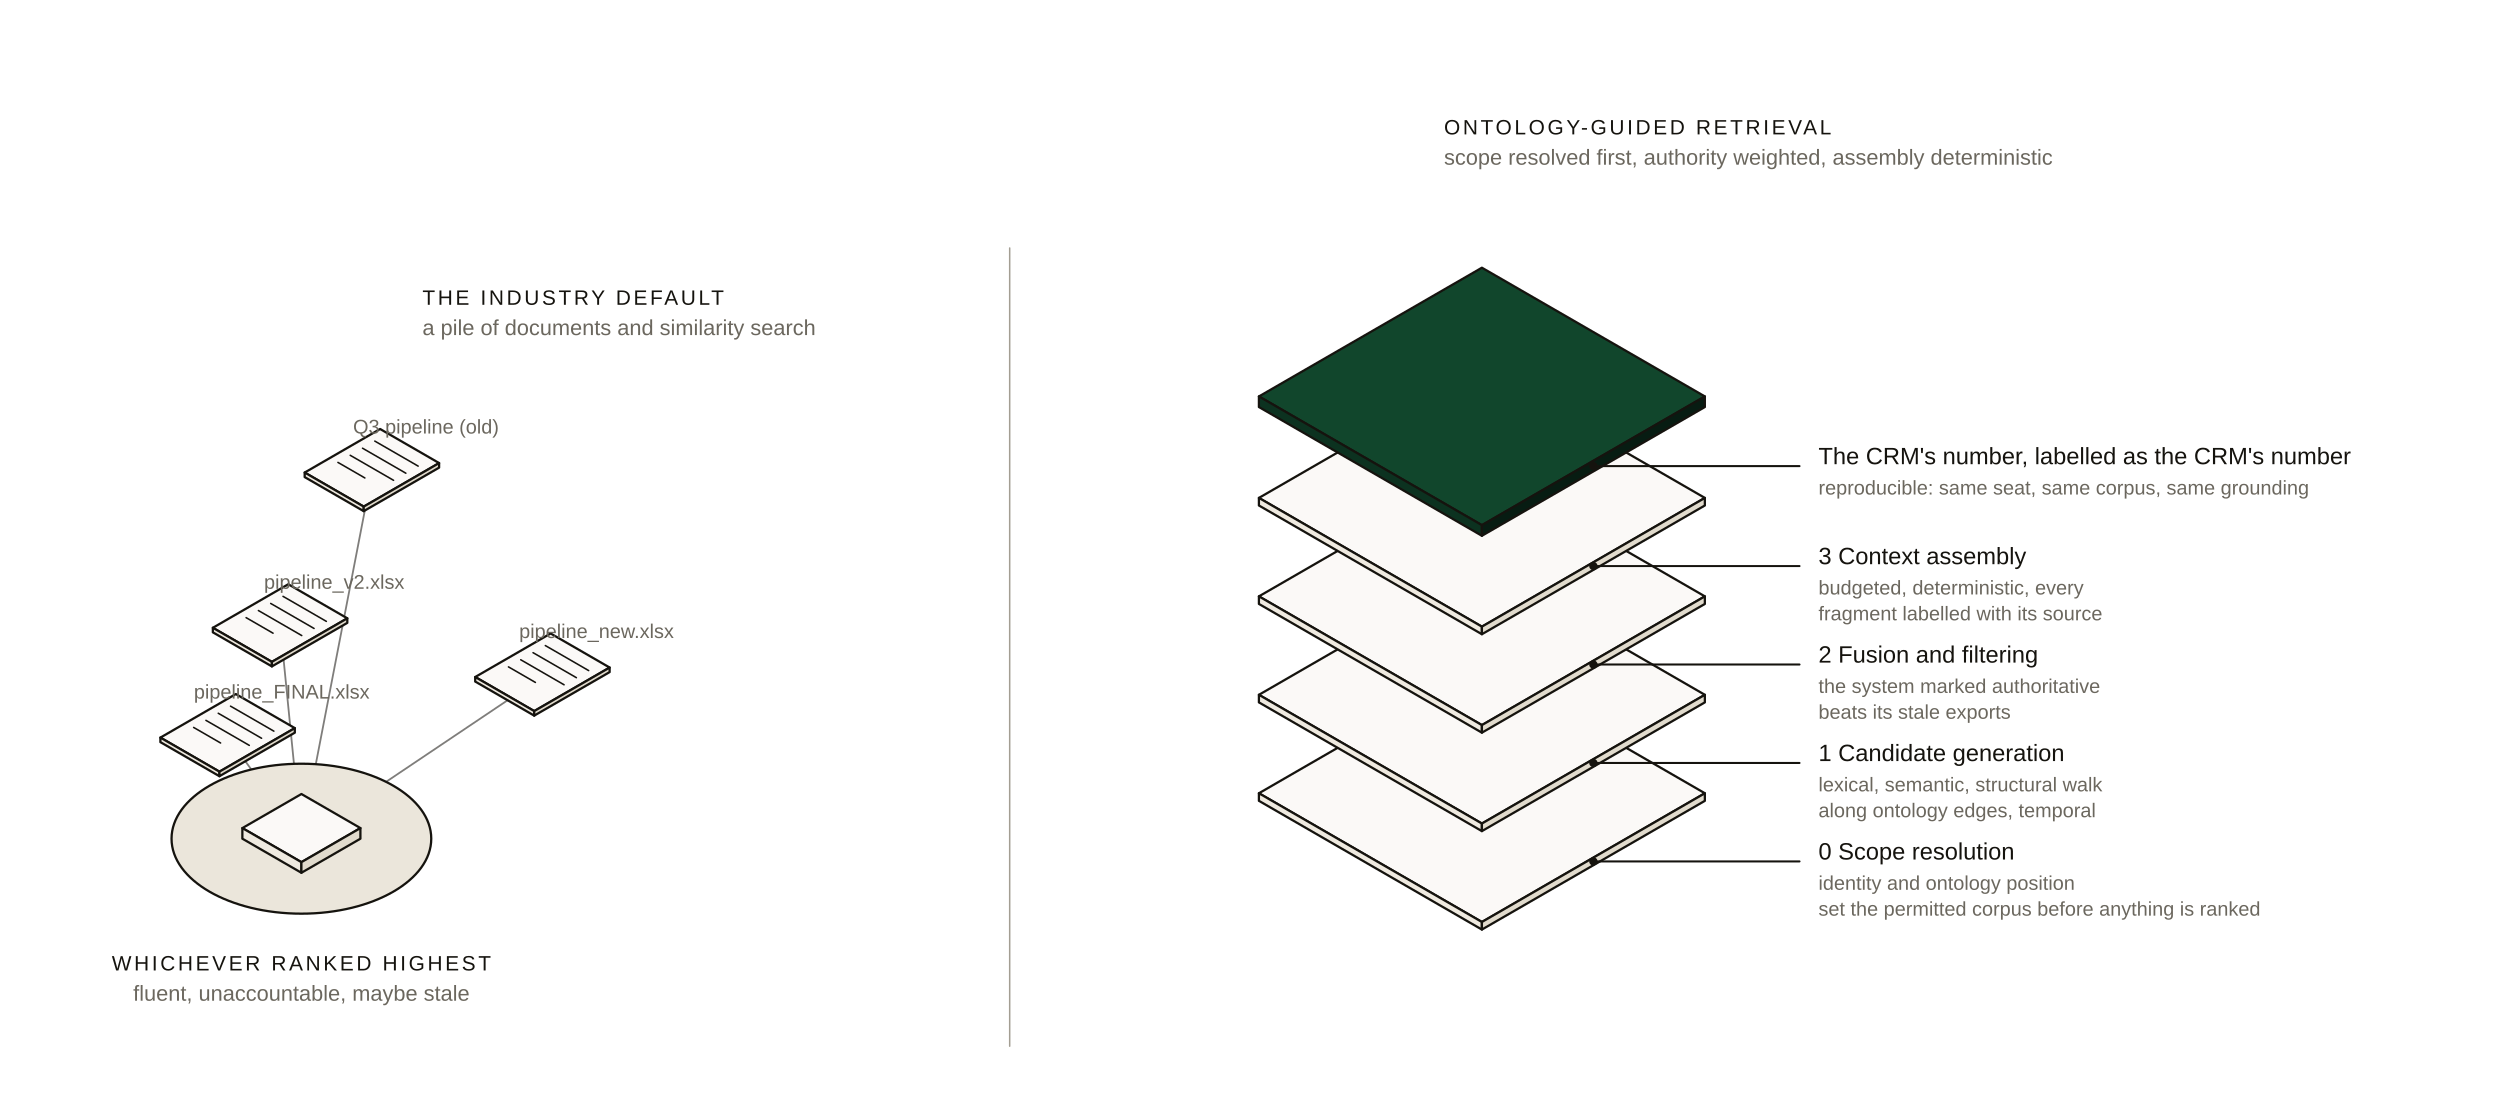
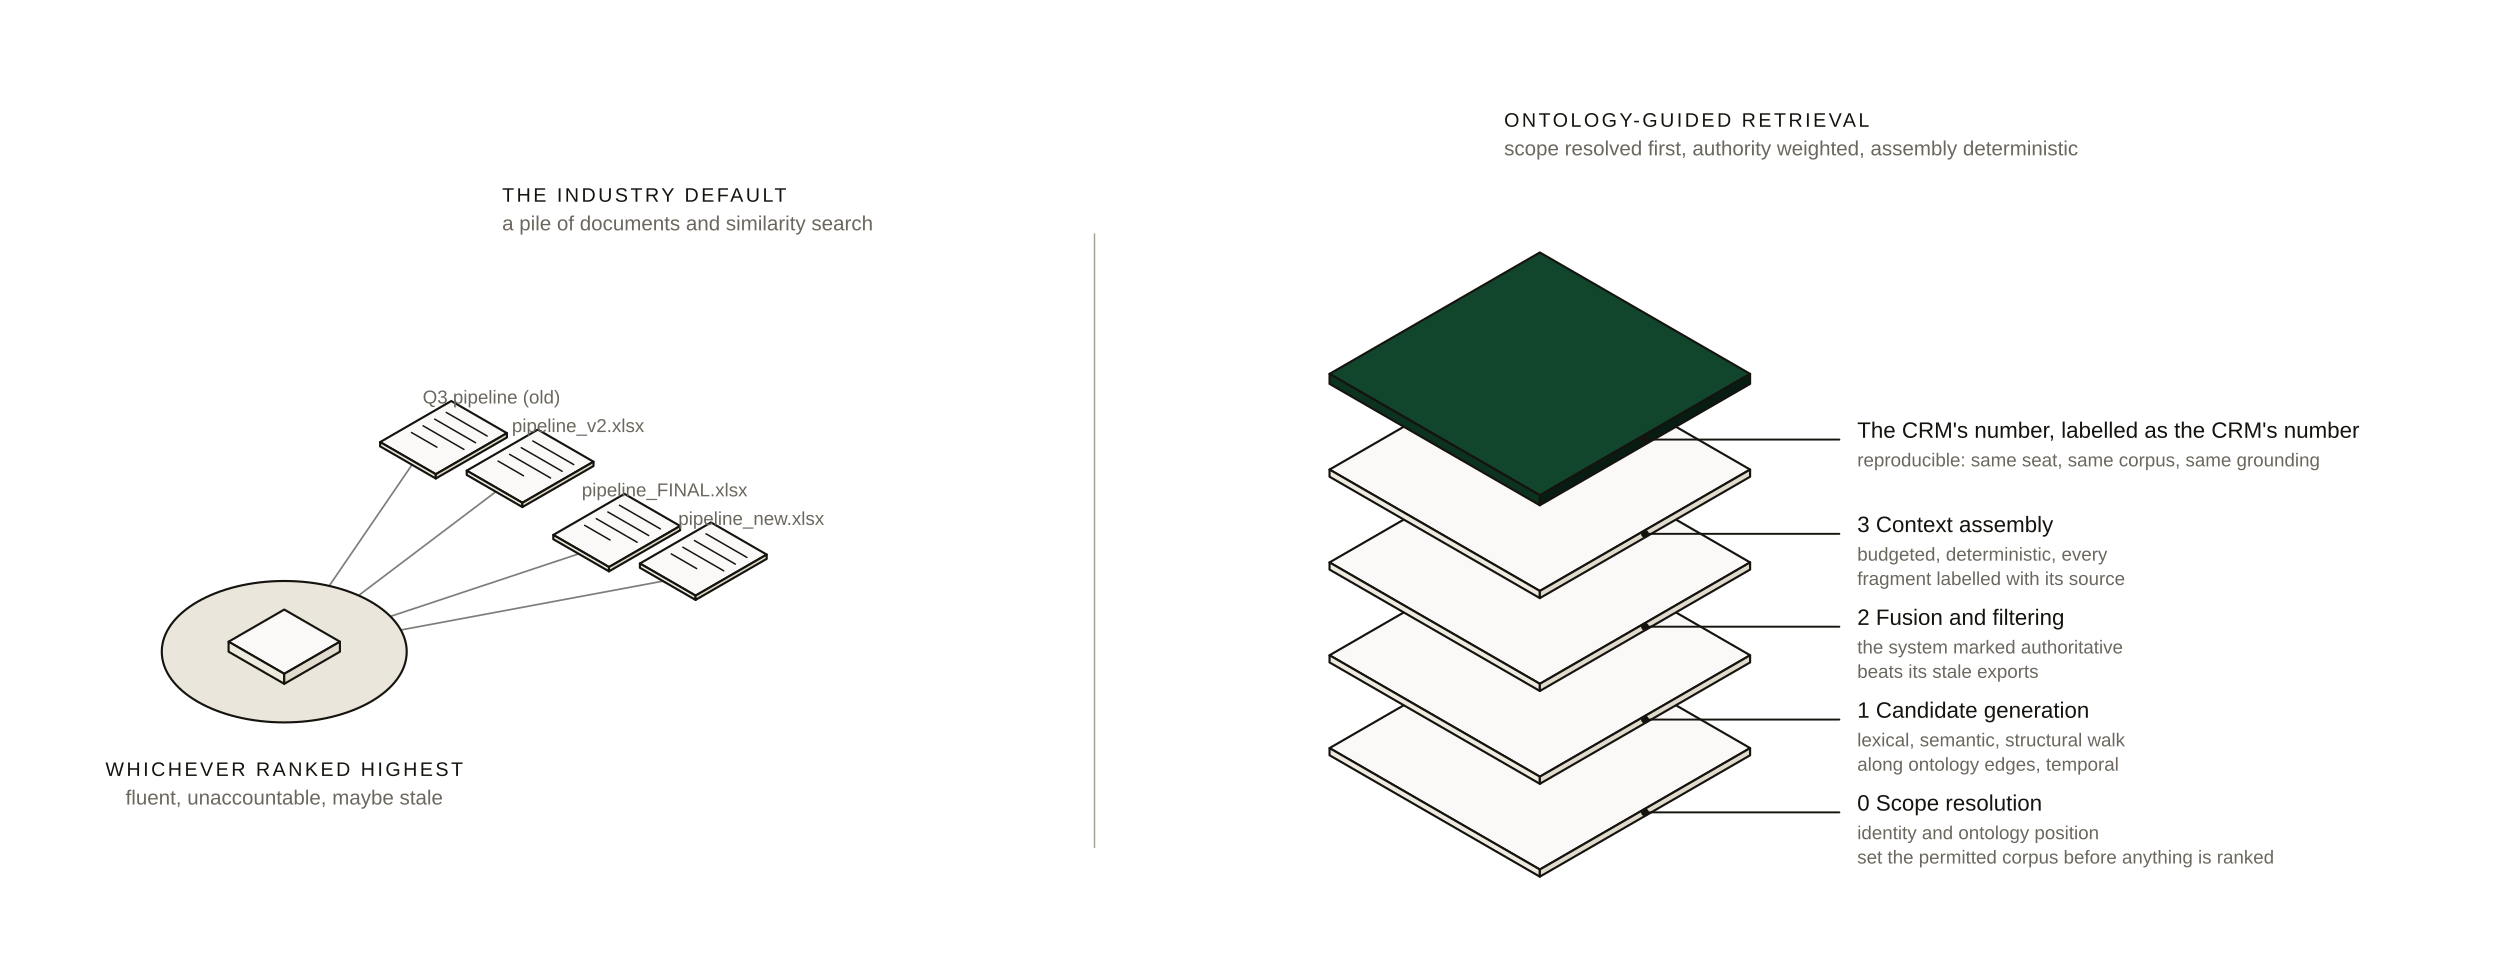
- <svg xmlns="http://www.w3.org/2000/svg" viewBox="-533.32 -355 1320.51 582.6" width="100%" role="img" aria-labelledby="retrieval-before-after-t retrieval-before-after-d" style="display:block;height:auto;max-width:100%" stroke-linejoin="round" stroke-linecap="round">
+ <svg xmlns="http://www.w3.org/2000/svg" viewBox="-613 -355 1400.19 541" width="100%" role="img" aria-labelledby="retrieval-before-after-t retrieval-before-after-d" style="display:block;height:auto;max-width:100%" stroke-linejoin="round" stroke-linecap="round">
  <defs>
    <marker id="arrow" viewBox="0 0 10 10" refX="9" refY="5" markerWidth="8" markerHeight="8" orient="auto-start-reverse">
      <path d="M1,1 L9,5 L1,9" fill="none" stroke="#15130e" stroke-width="1.2" stroke-linejoin="round" />
    </marker>
    <marker id="arrow-accent" viewBox="0 0 10 10" refX="9" refY="5" markerWidth="8" markerHeight="8" orient="auto-start-reverse">
      <path d="M1,1 L9,5 L1,9" fill="none" stroke="#11462c" stroke-width="1.3" stroke-linejoin="round" />
    </marker>
  </defs>
-   <line x1="0" y1="-224" x2="0" y2="197.598" stroke="#a39e93" stroke-width="0.8" />
-   <line x1="-385.21" y1="-23.6" x2="-374.12" y2="88" stroke="#15130e" stroke-width="0.96" opacity="0.55" />
-   <line x1="-412.92" y1="34.4" x2="-374.12" y2="88" stroke="#15130e" stroke-width="0.96" opacity="0.55" />
-   <line x1="-336.71" y1="-105.6" x2="-374.12" y2="88" stroke="#15130e" stroke-width="0.96" opacity="0.55" />
-   <line x1="-246.64" y1="2.4" x2="-374.12" y2="88" stroke="#15130e" stroke-width="0.96" opacity="0.55" />
-   <polygon points="-332.55,-128.4 -301.38,-110.4 -341.21,-87.4 -372.39,-105.4" fill="#fbf9f7" stroke="#15130e" stroke-width="1.2" />
-   <polygon points="-372.39,-105.4 -341.21,-87.4 -341.21,-85 -372.39,-103" fill="#efeae0" stroke="#15130e" stroke-width="1.2" />
-   <polygon points="-301.38,-110.4 -341.21,-87.4 -341.21,-85 -301.38,-108" fill="#e1dbcd" stroke="#15130e" stroke-width="1.2" />
-   <line x1="-335.33" y1="-122" x2="-312.46" y2="-108.8" stroke="#15130e" stroke-width="0.84" />
-   <line x1="-341.82" y1="-118.25" x2="-318.96" y2="-105.05" stroke="#15130e" stroke-width="0.84" />
-   <line x1="-348.32" y1="-114.5" x2="-325.45" y2="-101.3" stroke="#15130e" stroke-width="0.84" />
-   <line x1="-354.81" y1="-110.75" x2="-340.61" y2="-102.55" stroke="#15130e" stroke-width="0.84" />
-   <ellipse cx="-374.12" cy="88" rx="68.59" ry="39.6" fill="#ebe6db" stroke="#15130e" stroke-width="1.2" />
-   <polygon points="-381.05,-46.4 -349.87,-28.4 -389.71,-5.4 -420.89,-23.4" fill="#fbf9f7" stroke="#15130e" stroke-width="1.2" />
-   <polygon points="-420.89,-23.4 -389.71,-5.4 -389.71,-3 -420.89,-21" fill="#efeae0" stroke="#15130e" stroke-width="1.2" />
-   <polygon points="-349.87,-28.4 -389.71,-5.4 -389.71,-3 -349.87,-26" fill="#e1dbcd" stroke="#15130e" stroke-width="1.2" />
-   <line x1="-383.82" y1="-40" x2="-360.96" y2="-26.8" stroke="#15130e" stroke-width="0.84" />
-   <line x1="-390.32" y1="-36.25" x2="-367.45" y2="-23.05" stroke="#15130e" stroke-width="0.84" />
-   <line x1="-396.81" y1="-32.5" x2="-373.95" y2="-19.3" stroke="#15130e" stroke-width="0.84" />
-   <line x1="-403.31" y1="-28.75" x2="-389.11" y2="-20.55" stroke="#15130e" stroke-width="0.84" />
-   <polygon points="-242.49,-20.4 -211.31,-2.4 -251.15,20.6 -282.32,2.6" fill="#fbf9f7" stroke="#15130e" stroke-width="1.2" />
-   <polygon points="-282.32,2.6 -251.15,20.6 -251.15,23 -282.32,5" fill="#efeae0" stroke="#15130e" stroke-width="1.2" />
-   <polygon points="-211.31,-2.4 -251.15,20.6 -251.15,23 -211.31,0" fill="#e1dbcd" stroke="#15130e" stroke-width="1.2" />
-   <line x1="-245.26" y1="-14" x2="-222.4" y2="-0.8" stroke="#15130e" stroke-width="0.84" />
-   <line x1="-251.75" y1="-10.25" x2="-228.89" y2="2.95" stroke="#15130e" stroke-width="0.84" />
-   <line x1="-258.25" y1="-6.5" x2="-235.39" y2="6.7" stroke="#15130e" stroke-width="0.84" />
-   <line x1="-264.74" y1="-2.75" x2="-250.54" y2="5.45" stroke="#15130e" stroke-width="0.84" />
-   <polygon points="-408.76,11.6 -377.59,29.6 -417.42,52.6 -448.6,34.6" fill="#fbf9f7" stroke="#15130e" stroke-width="1.2" />
-   <polygon points="-448.6,34.6 -417.42,52.6 -417.42,55 -448.6,37" fill="#efeae0" stroke="#15130e" stroke-width="1.2" />
-   <polygon points="-377.59,29.6 -417.42,52.6 -417.42,55 -377.59,32" fill="#e1dbcd" stroke="#15130e" stroke-width="1.2" />
-   <line x1="-411.54" y1="18" x2="-388.67" y2="31.2" stroke="#15130e" stroke-width="0.84" />
-   <line x1="-418.03" y1="21.75" x2="-395.17" y2="34.95" stroke="#15130e" stroke-width="0.84" />
-   <line x1="-424.53" y1="25.5" x2="-401.66" y2="38.7" stroke="#15130e" stroke-width="0.84" />
-   <line x1="-431.02" y1="29.25" x2="-416.82" y2="37.45" stroke="#15130e" stroke-width="0.84" />
-   <polygon points="-374.12,64.4 -342.95,82.4 -374.12,100.4 -405.3,82.4" fill="#fbf9f7" stroke="#15130e" stroke-width="1.2" />
-   <polygon points="-405.3,82.4 -374.12,100.4 -374.12,106 -405.3,88" fill="#efeae0" stroke="#15130e" stroke-width="1.2" />
-   <polygon points="-342.95,82.4 -374.12,100.4 -374.12,106 -342.95,88" fill="#e1dbcd" stroke="#15130e" stroke-width="1.2" />
+   <line x1="0" y1="-224" x2="0" y2="119.598" stroke="#a39e93" stroke-width="0.8" />
+   <line x1="-379.32" y1="-99" x2="-453.8" y2="10" stroke="#15130e" stroke-width="0.96" opacity="0.55" />
+   <line x1="-330.82" y1="-83" x2="-453.8" y2="10" stroke="#15130e" stroke-width="0.96" opacity="0.55" />
+   <line x1="-282.32" y1="-47" x2="-453.8" y2="10" stroke="#15130e" stroke-width="0.96" opacity="0.55" />
+   <line x1="-233.83" y1="-31" x2="-453.8" y2="10" stroke="#15130e" stroke-width="0.96" opacity="0.55" />
+   <ellipse cx="-453.8" cy="10" rx="68.59" ry="39.6" fill="#ebe6db" stroke="#15130e" stroke-width="1.2" />
+   <polygon points="-360.27,-130.4 -329.09,-112.4 -368.93,-89.4 -400.1,-107.4" fill="#fbf9f7" stroke="#15130e" stroke-width="1.2" />
+   <polygon points="-400.1,-107.4 -368.93,-89.4 -368.93,-87 -400.1,-105" fill="#efeae0" stroke="#15130e" stroke-width="1.2" />
+   <polygon points="-329.09,-112.4 -368.93,-89.4 -368.93,-87 -329.09,-110" fill="#e1dbcd" stroke="#15130e" stroke-width="1.2" />
+   <line x1="-363.04" y1="-124" x2="-340.17" y2="-110.8" stroke="#15130e" stroke-width="0.84" />
+   <line x1="-369.53" y1="-120.25" x2="-346.67" y2="-107.05" stroke="#15130e" stroke-width="0.84" />
+   <line x1="-376.03" y1="-116.5" x2="-353.17" y2="-103.3" stroke="#15130e" stroke-width="0.84" />
+   <line x1="-382.52" y1="-112.75" x2="-368.32" y2="-104.55" stroke="#15130e" stroke-width="0.84" />
+   <polygon points="-311.77,-114.4 -280.59,-96.4 -320.43,-73.4 -351.61,-91.4" fill="#fbf9f7" stroke="#15130e" stroke-width="1.2" />
+   <polygon points="-351.61,-91.4 -320.43,-73.4 -320.43,-71 -351.61,-89" fill="#efeae0" stroke="#15130e" stroke-width="1.2" />
+   <polygon points="-280.59,-96.4 -320.43,-73.4 -320.43,-71 -280.59,-94" fill="#e1dbcd" stroke="#15130e" stroke-width="1.2" />
+   <line x1="-314.54" y1="-108" x2="-291.68" y2="-94.8" stroke="#15130e" stroke-width="0.84" />
+   <line x1="-321.04" y1="-104.25" x2="-298.17" y2="-91.05" stroke="#15130e" stroke-width="0.84" />
+   <line x1="-327.53" y1="-100.5" x2="-304.67" y2="-87.3" stroke="#15130e" stroke-width="0.84" />
+   <line x1="-334.03" y1="-96.75" x2="-319.82" y2="-88.55" stroke="#15130e" stroke-width="0.84" />
+   <polygon points="-263.27,-78.4 -232.09,-60.4 -271.93,-37.4 -303.11,-55.4" fill="#fbf9f7" stroke="#15130e" stroke-width="1.2" />
+   <polygon points="-303.11,-55.4 -271.93,-37.4 -271.93,-35 -303.11,-53" fill="#efeae0" stroke="#15130e" stroke-width="1.2" />
+   <polygon points="-232.09,-60.4 -271.93,-37.4 -271.93,-35 -232.09,-58" fill="#e1dbcd" stroke="#15130e" stroke-width="1.2" />
+   <line x1="-266.04" y1="-72" x2="-243.18" y2="-58.8" stroke="#15130e" stroke-width="0.84" />
+   <line x1="-272.54" y1="-68.25" x2="-249.68" y2="-55.05" stroke="#15130e" stroke-width="0.84" />
+   <line x1="-279.03" y1="-64.5" x2="-256.17" y2="-51.3" stroke="#15130e" stroke-width="0.84" />
+   <line x1="-285.53" y1="-60.75" x2="-271.33" y2="-52.55" stroke="#15130e" stroke-width="0.84" />
+   <polygon points="-214.77,-62.4 -183.6,-44.4 -223.43,-21.4 -254.61,-39.4" fill="#fbf9f7" stroke="#15130e" stroke-width="1.2" />
+   <polygon points="-254.61,-39.4 -223.43,-21.4 -223.43,-19 -254.61,-37" fill="#efeae0" stroke="#15130e" stroke-width="1.2" />
+   <polygon points="-183.6,-44.4 -223.43,-21.4 -223.43,-19 -183.6,-42" fill="#e1dbcd" stroke="#15130e" stroke-width="1.2" />
+   <line x1="-217.55" y1="-56" x2="-194.68" y2="-42.8" stroke="#15130e" stroke-width="0.84" />
+   <line x1="-224.04" y1="-52.25" x2="-201.18" y2="-39.05" stroke="#15130e" stroke-width="0.84" />
+   <line x1="-230.54" y1="-48.5" x2="-207.67" y2="-35.3" stroke="#15130e" stroke-width="0.84" />
+   <line x1="-237.03" y1="-44.75" x2="-222.83" y2="-36.55" stroke="#15130e" stroke-width="0.84" />
+   <polygon points="-453.8,-13.6 -422.62,4.4 -453.8,22.4 -484.97,4.4" fill="#fbf9f7" stroke="#15130e" stroke-width="1.2" />
+   <polygon points="-484.97,4.4 -453.8,22.4 -453.8,28 -484.97,10" fill="#efeae0" stroke="#15130e" stroke-width="1.2" />
+   <polygon points="-422.62,4.4 -453.8,22.4 -453.8,28 -422.62,10" fill="#e1dbcd" stroke="#15130e" stroke-width="1.2" />
  <polygon points="249.42,-4 367.19,64 249.42,132 131.64,64" fill="#fbf9f7" stroke="#15130e" stroke-width="1.2" />
  <polygon points="131.64,64 249.42,132 249.42,136 131.64,68" fill="#efeae0" stroke="#15130e" stroke-width="1.2" />
  <polygon points="367.19,64 249.42,132 249.42,136 367.19,68" fill="#e1dbcd" stroke="#15130e" stroke-width="1.2" />
  <polygon points="249.42,-56 367.19,12 249.42,80 131.64,12" fill="#fbf9f7" stroke="#15130e" stroke-width="1.2" />
  <polygon points="131.64,12 249.42,80 249.42,84 131.64,16" fill="#efeae0" stroke="#15130e" stroke-width="1.2" />
  <polygon points="367.19,12 249.42,80 249.42,84 367.19,16" fill="#e1dbcd" stroke="#15130e" stroke-width="1.2" />
  <polygon points="249.42,-108 367.19,-40 249.42,28 131.64,-40" fill="#fbf9f7" stroke="#15130e" stroke-width="1.2" />
  <polygon points="131.64,-40 249.42,28 249.42,32 131.64,-36" fill="#efeae0" stroke="#15130e" stroke-width="1.2" />
  <polygon points="367.19,-40 249.42,28 249.42,32 367.19,-36" fill="#e1dbcd" stroke="#15130e" stroke-width="1.2" />
  <polygon points="249.42,-160 367.19,-92 249.42,-24 131.64,-92" fill="#fbf9f7" stroke="#15130e" stroke-width="1.2" />
  <polygon points="131.64,-92 249.42,-24 249.42,-20 131.64,-88" fill="#efeae0" stroke="#15130e" stroke-width="1.2" />
  <polygon points="367.19,-92 249.42,-24 249.42,-20 367.19,-88" fill="#e1dbcd" stroke="#15130e" stroke-width="1.2" />
  <polygon points="249.42,-213.6 367.19,-145.6 249.42,-77.6 131.64,-145.6" fill="#11462c" stroke="#15130e" stroke-width="1.2" />
  <polygon points="131.64,-145.6 249.42,-77.6 249.42,-72 131.64,-140" fill="#0c3220" stroke="#15130e" stroke-width="1.2" />
  <polygon points="367.19,-145.6 249.42,-77.6 249.42,-72 367.19,-140" fill="#071c12" stroke="#15130e" stroke-width="1.2" />
-   <text x="-356.8" y="-44" font-family="Switzer, 'SF Pro Text', 'Helvetica Neue', Arial, sans-serif" font-size="10.5" font-weight="400" fill="#6b675e" text-anchor="middle">pipeline_v2.xlsx</text>
-   <text x="-384.52" y="14" font-family="Switzer, 'SF Pro Text', 'Helvetica Neue', Arial, sans-serif" font-size="10.5" font-weight="400" fill="#6b675e" text-anchor="middle">pipeline_FINAL.xlsx</text>
-   <text x="-308.31" y="-126" font-family="Switzer, 'SF Pro Text', 'Helvetica Neue', Arial, sans-serif" font-size="10.5" font-weight="400" fill="#6b675e" text-anchor="middle">Q3 pipeline (old)</text>
-   <text x="-218.24" y="-18" font-family="Switzer, 'SF Pro Text', 'Helvetica Neue', Arial, sans-serif" font-size="10.5" font-weight="400" fill="#6b675e" text-anchor="middle">pipeline_new.xlsx</text>
-   <text x="-374.12" y="157.598" font-family="Switzer, 'SF Pro Text', 'Helvetica Neue', Arial, sans-serif" font-size="11" font-weight="500" fill="#15130e" text-anchor="middle" letter-spacing="1.4">WHICHEVER RANKED HIGHEST</text>
-   <text x="-374.12" y="173.598" font-family="Switzer, 'SF Pro Text', 'Helvetica Neue', Arial, sans-serif" font-size="11.5" font-weight="400" fill="#6b675e" text-anchor="middle">fluent, unaccountable, maybe stale</text>
-   <text x="-310.2" y="-194" font-family="Switzer, 'SF Pro Text', 'Helvetica Neue', Arial, sans-serif" font-size="11" font-weight="500" fill="#15130e" text-anchor="start" letter-spacing="1.4">THE INDUSTRY DEFAULT</text>
-   <text x="-310.2" y="-178" font-family="Switzer, 'SF Pro Text', 'Helvetica Neue', Arial, sans-serif" font-size="11.5" font-weight="400" fill="#6b675e" text-anchor="start">a pile of documents and similarity search</text>
+   <text x="-337.75" y="-129" font-family="Switzer, 'SF Pro Text', 'Helvetica Neue', Arial, sans-serif" font-size="10.5" font-weight="400" fill="#6b675e" text-anchor="middle">Q3 pipeline (old)</text>
+   <text x="-289.25" y="-113" font-family="Switzer, 'SF Pro Text', 'Helvetica Neue', Arial, sans-serif" font-size="10.5" font-weight="400" fill="#6b675e" text-anchor="middle">pipeline_v2.xlsx</text>
+   <text x="-240.76" y="-77" font-family="Switzer, 'SF Pro Text', 'Helvetica Neue', Arial, sans-serif" font-size="10.5" font-weight="400" fill="#6b675e" text-anchor="middle">pipeline_FINAL.xlsx</text>
+   <text x="-192.26" y="-61" font-family="Switzer, 'SF Pro Text', 'Helvetica Neue', Arial, sans-serif" font-size="10.5" font-weight="400" fill="#6b675e" text-anchor="middle">pipeline_new.xlsx</text>
+   <text x="-453.8" y="79.598" font-family="Switzer, 'SF Pro Text', 'Helvetica Neue', Arial, sans-serif" font-size="11" font-weight="500" fill="#15130e" text-anchor="middle" letter-spacing="1.4">WHICHEVER RANKED HIGHEST</text>
+   <text x="-453.8" y="95.598" font-family="Switzer, 'SF Pro Text', 'Helvetica Neue', Arial, sans-serif" font-size="11.5" font-weight="400" fill="#6b675e" text-anchor="middle">fluent, unaccountable, maybe stale</text>
+   <text x="-331.77" y="-242" font-family="Switzer, 'SF Pro Text', 'Helvetica Neue', Arial, sans-serif" font-size="11" font-weight="500" fill="#15130e" text-anchor="start" letter-spacing="1.4">THE INDUSTRY DEFAULT</text>
+   <text x="-331.77" y="-226" font-family="Switzer, 'SF Pro Text', 'Helvetica Neue', Arial, sans-serif" font-size="11.5" font-weight="400" fill="#6b675e" text-anchor="start">a pile of documents and similarity search</text>
  <line x1="308.31" y1="100" x2="417.19" y2="100" stroke="#15130e" stroke-width="1.08" />
  <ellipse cx="308.31" cy="100" rx="2.2" ry="2.2" fill="#15130e" stroke="none" stroke-width="1.2" />
  <text x="427.19" y="99" font-family="Switzer, 'SF Pro Text', 'Helvetica Neue', Arial, sans-serif" font-size="12.5" font-weight="500" fill="#15130e" text-anchor="start">0  Scope resolution</text>
  <text x="427.19" y="115" font-family="Switzer, 'SF Pro Text', 'Helvetica Neue', Arial, sans-serif" font-size="10.5" font-weight="400" fill="#6b675e" text-anchor="start">
    <tspan x="427.19" dy="0">identity and ontology position</tspan>
    <tspan x="427.19" dy="13.65">set the permitted corpus before anything is ranked</tspan>
  </text>
  <line x1="308.31" y1="48" x2="417.19" y2="48" stroke="#15130e" stroke-width="1.08" />
  <ellipse cx="308.31" cy="48" rx="2.2" ry="2.2" fill="#15130e" stroke="none" stroke-width="1.2" />
  <text x="427.19" y="47" font-family="Switzer, 'SF Pro Text', 'Helvetica Neue', Arial, sans-serif" font-size="12.5" font-weight="500" fill="#15130e" text-anchor="start">1  Candidate generation</text>
  <text x="427.19" y="63" font-family="Switzer, 'SF Pro Text', 'Helvetica Neue', Arial, sans-serif" font-size="10.5" font-weight="400" fill="#6b675e" text-anchor="start">
    <tspan x="427.19" dy="0">lexical, semantic, structural walk</tspan>
    <tspan x="427.19" dy="13.65">along ontology edges, temporal</tspan>
  </text>
  <line x1="308.31" y1="-4" x2="417.19" y2="-4" stroke="#15130e" stroke-width="1.08" />
  <ellipse cx="308.31" cy="-4" rx="2.2" ry="2.2" fill="#15130e" stroke="none" stroke-width="1.2" />
  <text x="427.19" y="-5" font-family="Switzer, 'SF Pro Text', 'Helvetica Neue', Arial, sans-serif" font-size="12.5" font-weight="500" fill="#15130e" text-anchor="start">2  Fusion and filtering</text>
  <text x="427.19" y="11" font-family="Switzer, 'SF Pro Text', 'Helvetica Neue', Arial, sans-serif" font-size="10.5" font-weight="400" fill="#6b675e" text-anchor="start">
    <tspan x="427.19" dy="0">the system marked authoritative</tspan>
    <tspan x="427.19" dy="13.65">beats its stale exports</tspan>
  </text>
  <line x1="308.31" y1="-56" x2="417.19" y2="-56" stroke="#15130e" stroke-width="1.08" />
  <ellipse cx="308.31" cy="-56" rx="2.2" ry="2.2" fill="#15130e" stroke="none" stroke-width="1.2" />
  <text x="427.19" y="-57" font-family="Switzer, 'SF Pro Text', 'Helvetica Neue', Arial, sans-serif" font-size="12.5" font-weight="500" fill="#15130e" text-anchor="start">3  Context assembly</text>
  <text x="427.19" y="-41" font-family="Switzer, 'SF Pro Text', 'Helvetica Neue', Arial, sans-serif" font-size="10.5" font-weight="400" fill="#6b675e" text-anchor="start">
    <tspan x="427.19" dy="0">budgeted, deterministic, every</tspan>
    <tspan x="427.19" dy="13.65">fragment labelled with its source</tspan>
  </text>
  <line x1="308.31" y1="-108.8" x2="417.19" y2="-108.8" stroke="#15130e" stroke-width="1.08" />
  <ellipse cx="308.31" cy="-108.8" rx="2.2" ry="2.2" fill="#15130e" stroke="none" stroke-width="1.2" />
  <text x="427.19" y="-109.8" font-family="Switzer, 'SF Pro Text', 'Helvetica Neue', Arial, sans-serif" font-size="12.5" font-weight="500" fill="#15130e" text-anchor="start">The CRM's number, labelled as the CRM's number</text>
  <text x="427.19" y="-93.8" font-family="Switzer, 'SF Pro Text', 'Helvetica Neue', Arial, sans-serif" font-size="10.5" font-weight="400" fill="#6b675e" text-anchor="start">reproducible: same seat, same corpus, same grounding</text>
  <text x="229.42" y="-284" font-family="Switzer, 'SF Pro Text', 'Helvetica Neue', Arial, sans-serif" font-size="11" font-weight="500" fill="#15130e" text-anchor="start" letter-spacing="1.4">ONTOLOGY-GUIDED RETRIEVAL</text>
  <text x="229.42" y="-268" font-family="Switzer, 'SF Pro Text', 'Helvetica Neue', Arial, sans-serif" font-size="11.5" font-weight="400" fill="#6b675e" text-anchor="start">scope resolved first, authority weighted, assembly deterministic</text>
</svg>
